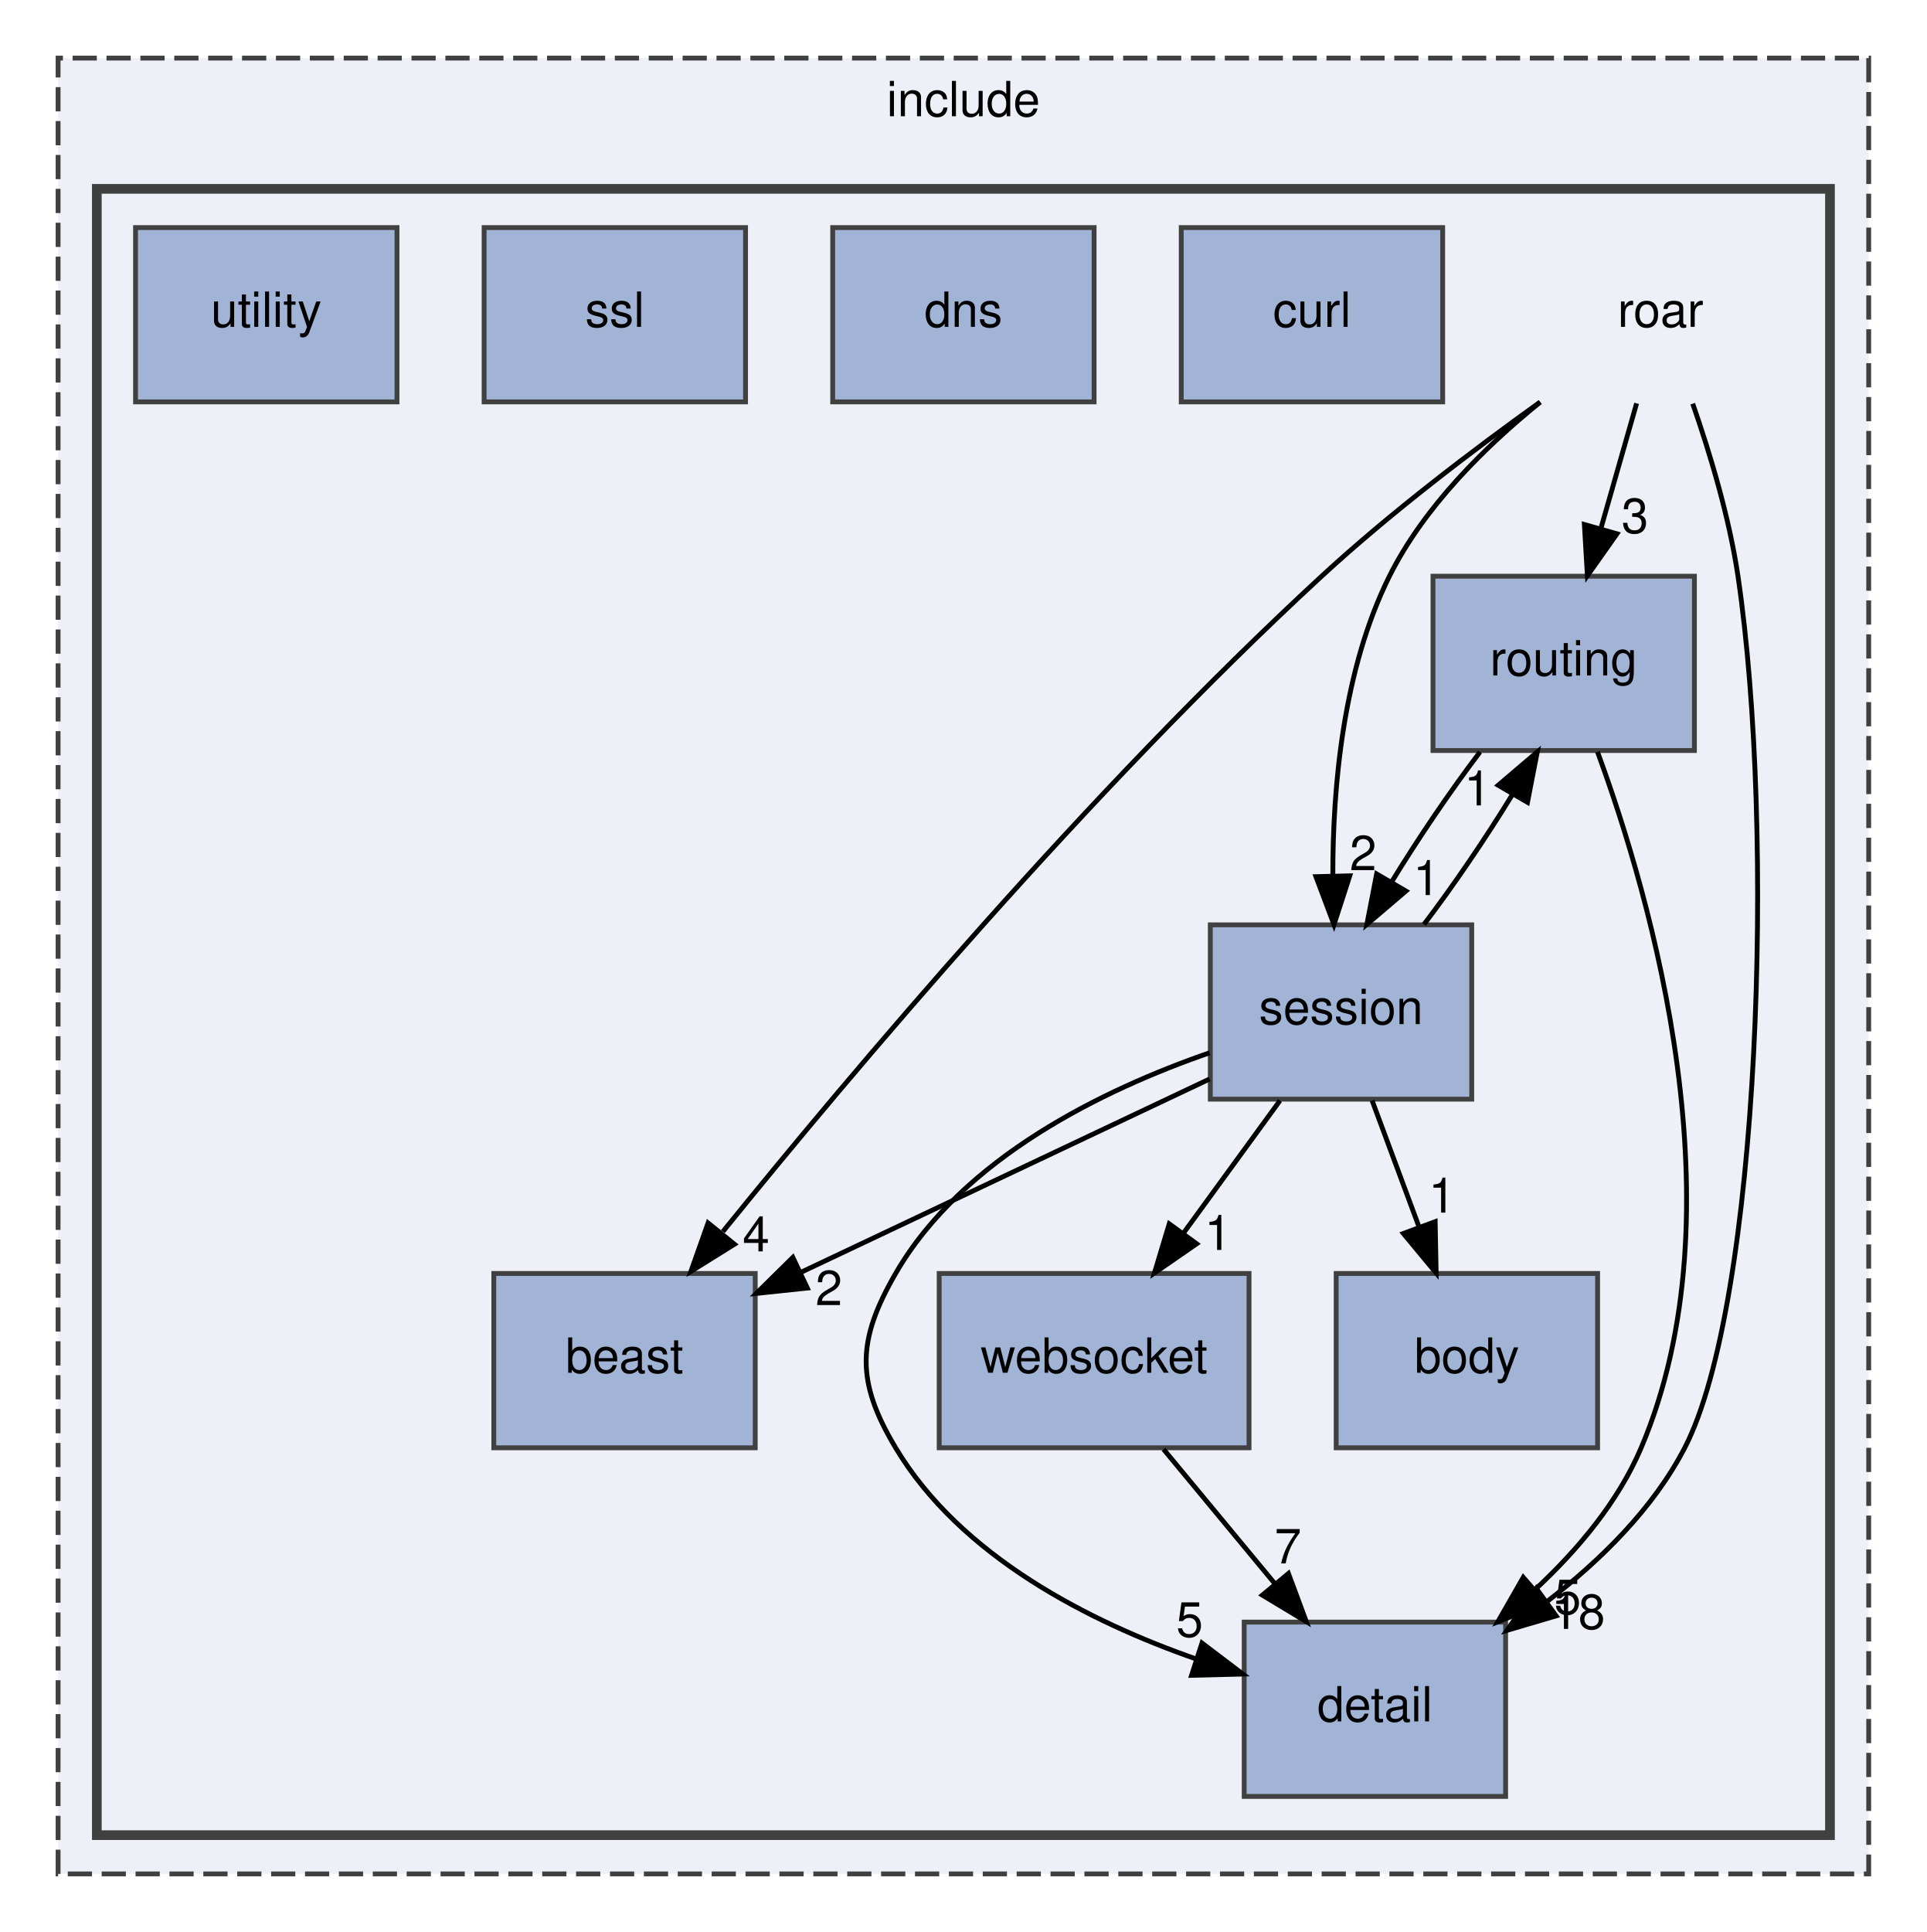
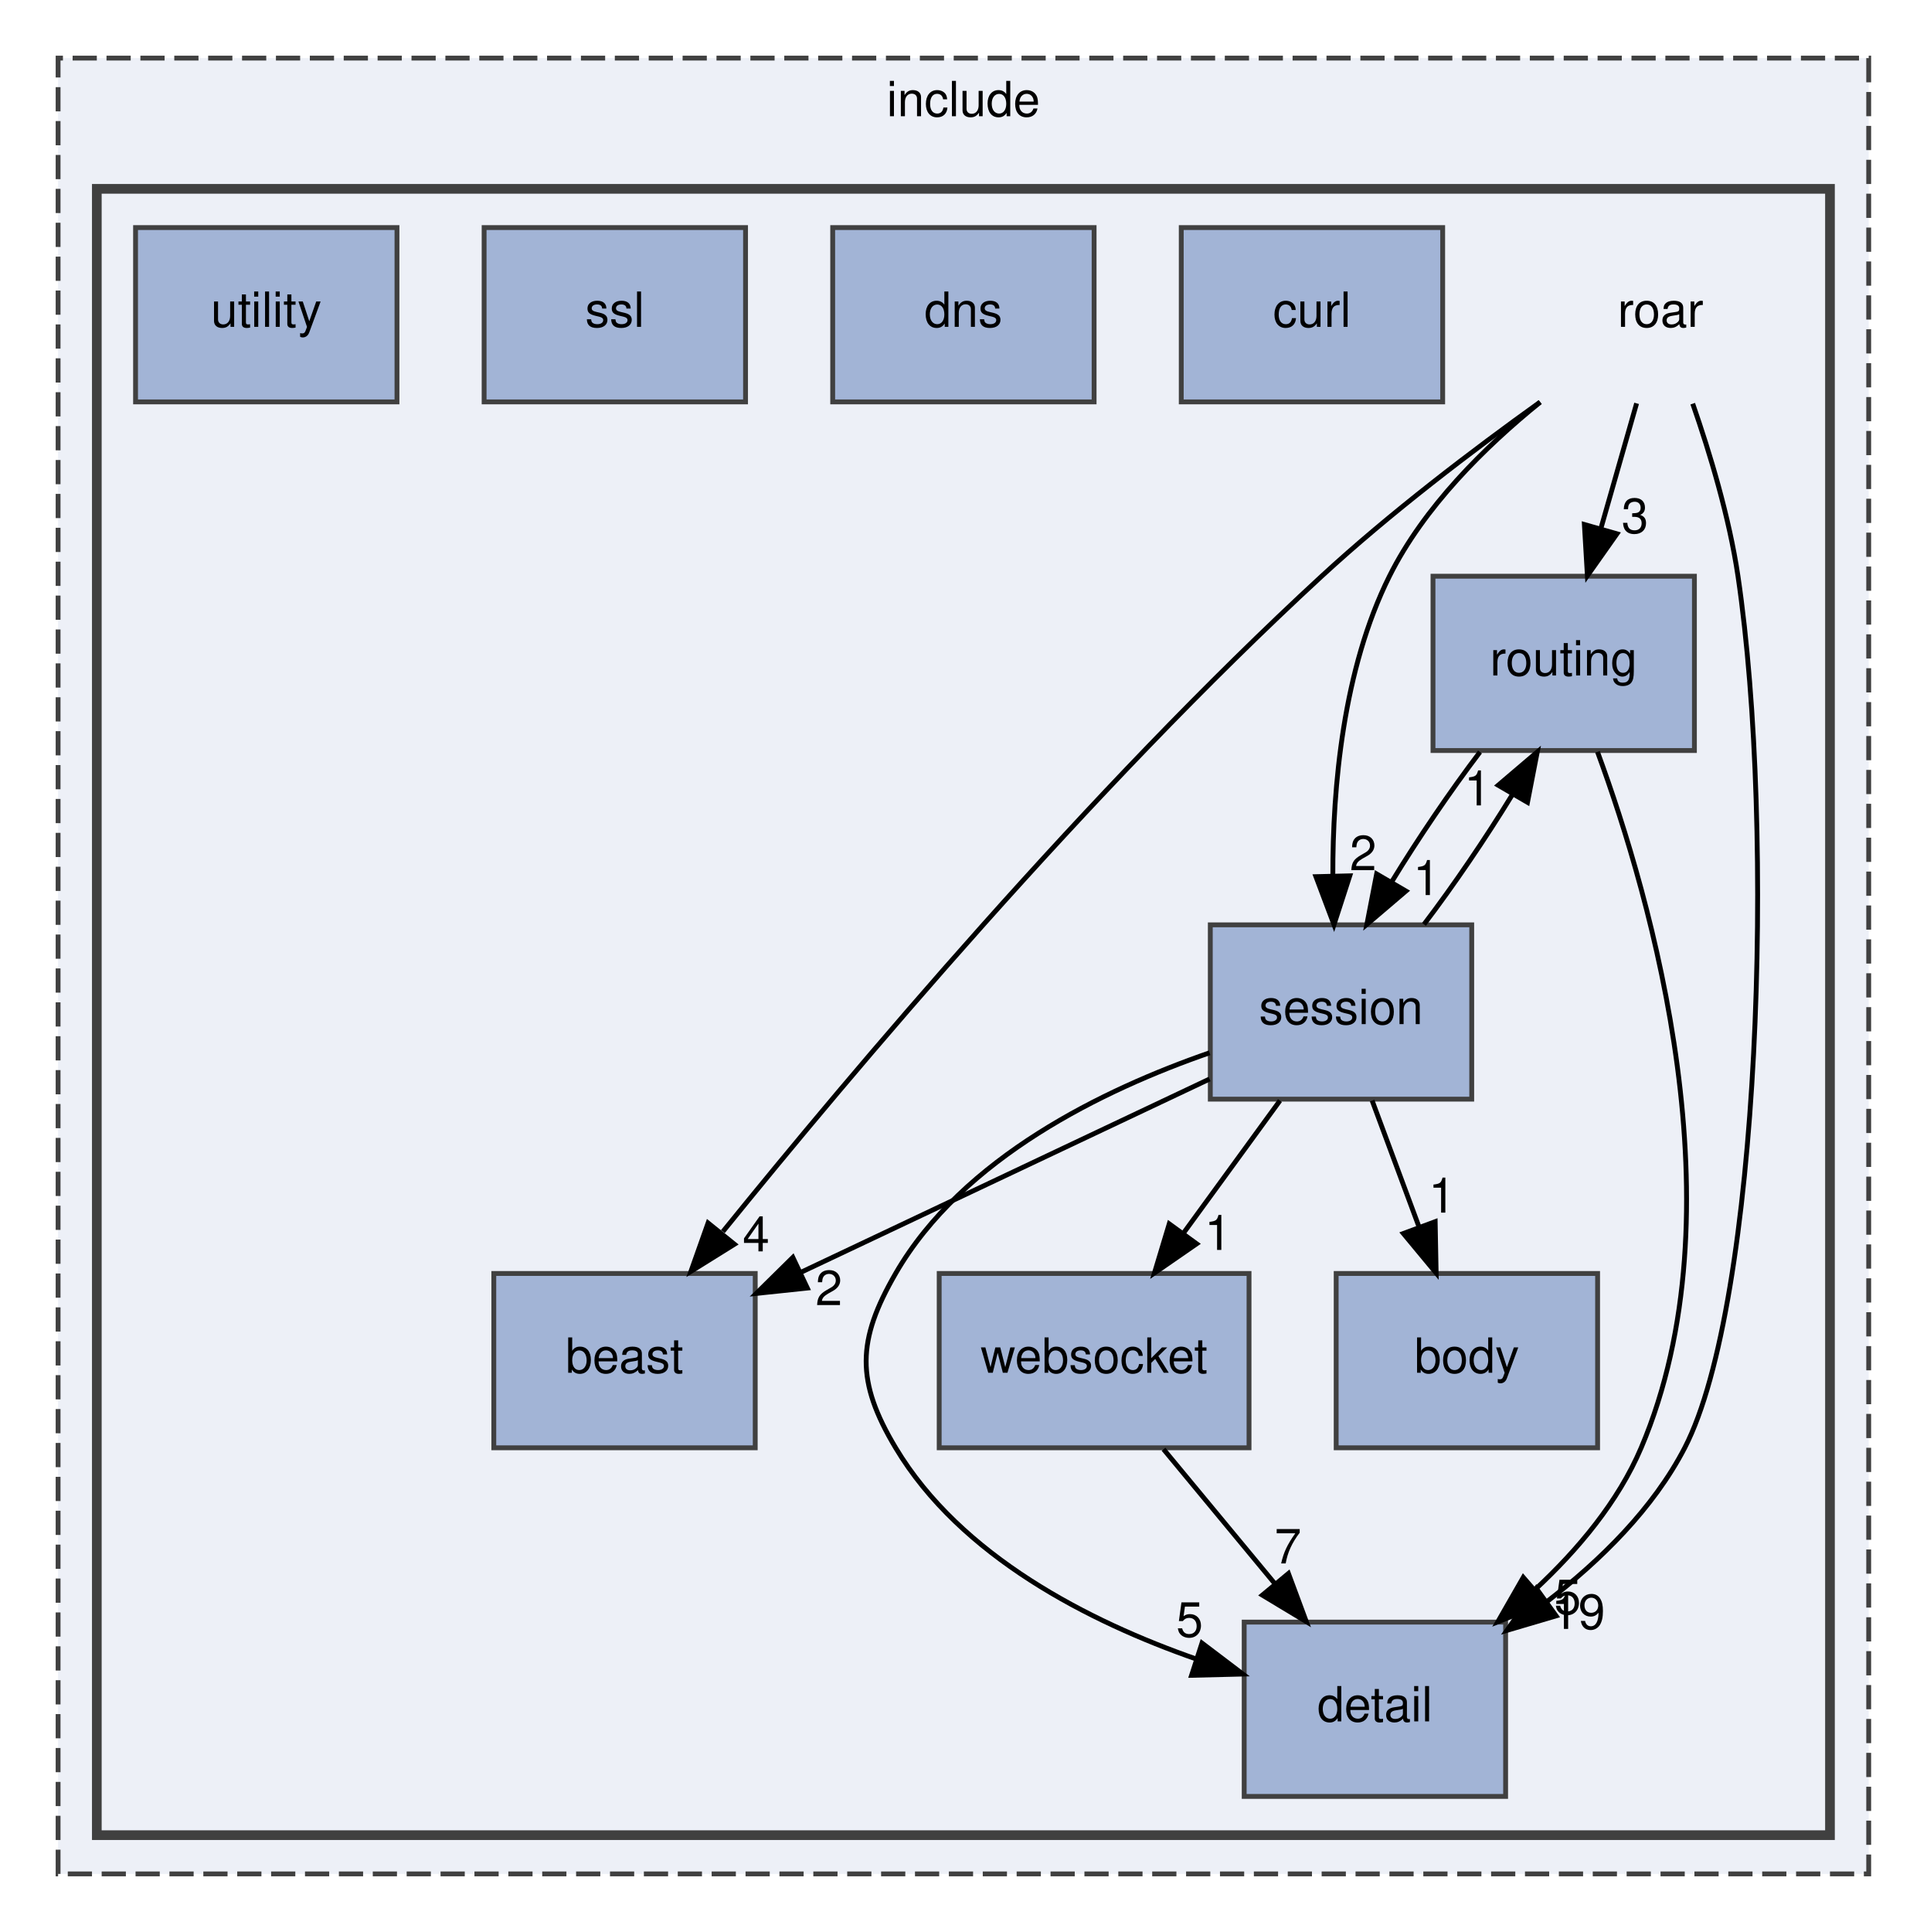
<svg xmlns="http://www.w3.org/2000/svg" xmlns:xlink="http://www.w3.org/1999/xlink" width="398pt" height="399pt" viewBox="0.00 0.00 398.00 399.00">
  <g id="graph0" class="graph" transform="scale(1 1) rotate(0) translate(4 395)">
    <g id="clust1" class="cluster">
      <g id="a_clust1">
        <a xlink:href="dir_d44c64559bbebec7f509842c48db8b23.html" target="_top" xlink:title="include">
          <polygon fill="#edf0f7" stroke="#404040" stroke-dasharray="5,2" points="8,-8 8,-383 382,-383 382,-8 8,-8" />
          <text text-anchor="middle" x="195" y="-371" font-family="Helvetica,sans-Serif" font-size="10.00">include</text>
        </a>
      </g>
    </g>
    <g id="clust2" class="cluster">
      <g id="a_clust2">
        <a xlink:href="dir_daaeaa3945e32d5e62f76785683556aa.html" target="_top">
          <polygon fill="#edf0f7" stroke="#404040" stroke-width="2" points="16,-16 16,-356 374,-356 374,-16 16,-16" />
        </a>
      </g>
    </g>
    <g id="node1" class="node">
      <text text-anchor="middle" x="339" y="-327.5" font-family="Helvetica,sans-Serif" font-size="10.00">roar</text>
    </g>
    <g id="node2" class="node">
      <g id="a_node2">
        <a xlink:href="dir_e93e12d4c222a7a03bd6da365bd8fe69.html" target="_top" xlink:title="beast">
          <polygon fill="#a2b4d6" stroke="#404040" points="152,-132 98,-132 98,-96 152,-96 152,-132" />
          <text text-anchor="middle" x="125" y="-111.5" font-family="Helvetica,sans-Serif" font-size="10.00">beast</text>
        </a>
      </g>
    </g>
    <g id="edge4" class="edge">
      <path fill="none" stroke="black" d="M314.11,-311.95C300.3,-302.06 283.12,-289.02 269,-276 221.15,-231.91 172.02,-173.63 145.32,-140.65" />
      <polygon fill="black" stroke="black" points="147.71,-138.04 138.72,-132.44 142.26,-142.43 147.71,-138.04" />
      <g id="a_edge4-headlabel">
-         <a xlink:href="dir_000015_000000.html" target="_top" xlink:title="4">
+         <a xlink:href="dir_000016_000001.html" target="_top" xlink:title="4">
          <text text-anchor="middle" x="152.18" y="-136.56" font-family="Helvetica,sans-Serif" font-size="10.00">4</text>
        </a>
      </g>
    </g>
    <g id="node5" class="node">
      <g id="a_node5">
        <a xlink:href="dir_e02e715d4fcc5b2d0cb247348a913617.html" target="_top" xlink:title="detail">
          <polygon fill="#a2b4d6" stroke="#404040" points="307,-60 253,-60 253,-24 307,-24 307,-60" />
          <text text-anchor="middle" x="280" y="-39.5" font-family="Helvetica,sans-Serif" font-size="10.00">detail</text>
        </a>
      </g>
    </g>
    <g id="edge3" class="edge">
      <path fill="none" stroke="black" d="M345.65,-311.63C349.2,-301.42 353.2,-288.17 355,-276 362.81,-223.09 359.45,-125.85 344,-96 337.5,-83.44 326.59,-72.73 315.61,-64.29" />
      <polygon fill="black" stroke="black" points="317.43,-61.29 307.27,-58.29 313.34,-66.97 317.43,-61.29" />
      <g id="a_edge3-headlabel">
-         <a xlink:href="dir_000015_000004.html" target="_top" xlink:title="18">
-           <text text-anchor="middle" x="322.01" y="-58.59" font-family="Helvetica,sans-Serif" font-size="10.00">18</text>
+         <a xlink:href="dir_000016_000005.html" target="_top" xlink:title="19">
+           <text text-anchor="middle" x="322.01" y="-58.59" font-family="Helvetica,sans-Serif" font-size="10.00">19</text>
        </a>
      </g>
    </g>
    <g id="node7" class="node">
      <g id="a_node7">
        <a xlink:href="dir_4790b02813e51e328ad8bf482bbe9ef8.html" target="_top" xlink:title="routing">
          <polygon fill="#a2b4d6" stroke="#404040" points="346,-276 292,-276 292,-240 346,-240 346,-276" />
          <text text-anchor="middle" x="319" y="-255.5" font-family="Helvetica,sans-Serif" font-size="10.00">routing</text>
        </a>
      </g>
    </g>
    <g id="edge1" class="edge">
      <path fill="none" stroke="black" d="M334.06,-311.7C331.83,-303.9 329.15,-294.51 326.67,-285.83" />
      <polygon fill="black" stroke="black" points="330,-284.76 323.89,-276.1 323.27,-286.68 330,-284.76" />
      <g id="a_edge1-headlabel">
-         <a xlink:href="dir_000015_000017.html" target="_top" xlink:title="3">
+         <a xlink:href="dir_000016_000018.html" target="_top" xlink:title="3">
          <text text-anchor="middle" x="333.72" y="-284.93" font-family="Helvetica,sans-Serif" font-size="10.00">3</text>
        </a>
      </g>
    </g>
    <g id="node8" class="node">
      <g id="a_node8">
        <a xlink:href="dir_d88aababb7453dae4e7ad4eaa68f8d89.html" target="_top" xlink:title="session">
          <polygon fill="#a2b4d6" stroke="#404040" points="300,-204 246,-204 246,-168 300,-168 300,-204" />
          <text text-anchor="middle" x="273" y="-183.5" font-family="Helvetica,sans-Serif" font-size="10.00">session</text>
        </a>
      </g>
    </g>
    <g id="edge2" class="edge">
      <path fill="none" stroke="black" d="M314.16,-311.96C302.71,-302.71 290.11,-290.26 283,-276 273.43,-256.81 271.27,-232.46 271.31,-214.08" />
      <polygon fill="black" stroke="black" points="274.81,-214.12 271.55,-204.04 267.82,-213.95 274.81,-214.12" />
      <g id="a_edge2-headlabel">
-         <a xlink:href="dir_000015_000020.html" target="_top" xlink:title="2">
+         <a xlink:href="dir_000016_000021.html" target="_top" xlink:title="2">
          <text text-anchor="middle" x="277.57" y="-215.28" font-family="Helvetica,sans-Serif" font-size="10.00">2</text>
        </a>
      </g>
    </g>
    <g id="node3" class="node">
      <g id="a_node3">
        <a xlink:href="dir_c2d6b0d02d698e272e826b62f298cd08.html" target="_top" xlink:title="body">
          <polygon fill="#a2b4d6" stroke="#404040" points="326,-132 272,-132 272,-96 326,-96 326,-132" />
          <text text-anchor="middle" x="299" y="-111.5" font-family="Helvetica,sans-Serif" font-size="10.00">body</text>
        </a>
      </g>
    </g>
    <g id="node4" class="node">
      <g id="a_node4">
        <a xlink:href="dir_1a70840b96b52bc8c4d2d046fb53d449.html" target="_top" xlink:title="curl">
          <polygon fill="#a2b4d6" stroke="#404040" points="294,-348 240,-348 240,-312 294,-312 294,-348" />
          <text text-anchor="middle" x="267" y="-327.5" font-family="Helvetica,sans-Serif" font-size="10.00">curl</text>
        </a>
      </g>
    </g>
    <g id="node6" class="node">
      <g id="a_node6">
        <a xlink:href="dir_1ed5d0bcd48127df2ae755160599afae.html" target="_top" xlink:title="dns">
          <polygon fill="#a2b4d6" stroke="#404040" points="222,-348 168,-348 168,-312 222,-312 222,-348" />
          <text text-anchor="middle" x="195" y="-327.5" font-family="Helvetica,sans-Serif" font-size="10.00">dns</text>
        </a>
      </g>
    </g>
    <g id="edge6" class="edge">
      <path fill="none" stroke="black" d="M325.98,-239.73C337.15,-209.33 355.77,-144.86 335,-96 330.27,-84.86 321.92,-74.93 313.13,-66.76" />
      <polygon fill="black" stroke="black" points="315.23,-63.95 305.38,-60.05 310.65,-69.24 315.23,-63.95" />
      <g id="a_edge6-headlabel">
-         <a xlink:href="dir_000017_000004.html" target="_top" xlink:title="5">
+         <a xlink:href="dir_000018_000005.html" target="_top" xlink:title="5">
          <text text-anchor="middle" x="319.81" y="-61.65" font-family="Helvetica,sans-Serif" font-size="10.00">5</text>
        </a>
      </g>
    </g>
    <g id="edge5" class="edge">
      <path fill="none" stroke="black" d="M301.71,-239.7C295.59,-231.64 288.97,-221.89 283.53,-212.98" />
      <polygon fill="black" stroke="black" points="286.41,-210.98 278.34,-204.1 280.36,-214.51 286.41,-210.98" />
      <g id="a_edge5-headlabel">
-         <a xlink:href="dir_000017_000020.html" target="_top" xlink:title="1">
+         <a xlink:href="dir_000018_000021.html" target="_top" xlink:title="1">
          <text text-anchor="middle" x="290.67" y="-210.15" font-family="Helvetica,sans-Serif" font-size="10.00">1</text>
        </a>
      </g>
    </g>
    <g id="edge11" class="edge">
      <path fill="none" stroke="black" d="M245.85,-172.16C222.15,-160.95 187.54,-144.58 161.42,-132.23" />
      <polygon fill="black" stroke="black" points="162.76,-128.99 152.22,-127.88 159.77,-135.32 162.76,-128.99" />
      <g id="a_edge11-headlabel">
-         <a xlink:href="dir_000020_000000.html" target="_top" xlink:title="2">
+         <a xlink:href="dir_000021_000001.html" target="_top" xlink:title="2">
          <text text-anchor="middle" x="167.22" y="-125.46" font-family="Helvetica,sans-Serif" font-size="10.00">2</text>
        </a>
      </g>
    </g>
    <g id="edge9" class="edge">
      <path fill="none" stroke="black" d="M279.43,-167.7C282.36,-159.81 285.89,-150.3 289.14,-141.55" />
      <polygon fill="black" stroke="black" points="292.45,-142.7 292.65,-132.1 285.88,-140.26 292.45,-142.7" />
      <g id="a_edge9-headlabel">
-         <a xlink:href="dir_000020_000001.html" target="_top" xlink:title="1">
+         <a xlink:href="dir_000021_000002.html" target="_top" xlink:title="1">
          <text text-anchor="middle" x="293.86" y="-144.56" font-family="Helvetica,sans-Serif" font-size="10.00">1</text>
        </a>
      </g>
    </g>
    <g id="edge10" class="edge">
      <path fill="none" stroke="black" d="M245.86,-177.58C224.04,-170.02 194.84,-155.94 181,-132 172.99,-118.15 172.78,-109.73 181,-96 194.44,-73.56 220.98,-60.09 243.2,-52.34" />
      <polygon fill="black" stroke="black" points="244.28,-55.67 252.72,-49.27 242.13,-49.01 244.28,-55.67" />
      <g id="a_edge10-headlabel">
-         <a xlink:href="dir_000020_000004.html" target="_top" xlink:title="5">
+         <a xlink:href="dir_000021_000005.html" target="_top" xlink:title="5">
          <text text-anchor="middle" x="241.73" y="-56.98" font-family="Helvetica,sans-Serif" font-size="10.00">5</text>
        </a>
      </g>
    </g>
    <g id="edge8" class="edge">
      <path fill="none" stroke="black" d="M290.14,-204.1C296.25,-212.13 302.87,-221.87 308.34,-230.8" />
      <polygon fill="black" stroke="black" points="305.47,-232.83 313.54,-239.7 311.52,-229.3 305.47,-232.83" />
      <g id="a_edge8-headlabel">
-         <a xlink:href="dir_000020_000017.html" target="_top" xlink:title="1">
+         <a xlink:href="dir_000021_000018.html" target="_top" xlink:title="1">
          <text text-anchor="middle" x="301.21" y="-228.66" font-family="Helvetica,sans-Serif" font-size="10.00">1</text>
        </a>
      </g>
    </g>
    <g id="node11" class="node">
      <g id="a_node11">
        <a xlink:href="dir_337f202b7d712bde93a6be99d38e30db.html" target="_top" xlink:title="websocket">
          <polygon fill="#a2b4d6" stroke="#404040" points="254,-132 190,-132 190,-96 254,-96 254,-132" />
          <text text-anchor="middle" x="222" y="-111.5" font-family="Helvetica,sans-Serif" font-size="10.00">websocket</text>
        </a>
      </g>
    </g>
    <g id="edge7" class="edge">
      <path fill="none" stroke="black" d="M260.39,-167.7C254.4,-159.47 247.12,-149.48 240.52,-140.42" />
      <polygon fill="black" stroke="black" points="243.18,-138.13 234.46,-132.1 237.52,-142.25 243.18,-138.13" />
      <g id="a_edge7-headlabel">
-         <a xlink:href="dir_000020_000034.html" target="_top" xlink:title="1">
+         <a xlink:href="dir_000021_000035.html" target="_top" xlink:title="1">
          <text text-anchor="middle" x="247.59" y="-136.86" font-family="Helvetica,sans-Serif" font-size="10.00">1</text>
        </a>
      </g>
    </g>
    <g id="node9" class="node">
      <g id="a_node9">
        <a xlink:href="dir_cb3039477d8a28e064409532d0242729.html" target="_top" xlink:title="ssl">
          <polygon fill="#a2b4d6" stroke="#404040" points="150,-348 96,-348 96,-312 150,-312 150,-348" />
          <text text-anchor="middle" x="123" y="-327.5" font-family="Helvetica,sans-Serif" font-size="10.00">ssl</text>
        </a>
      </g>
    </g>
    <g id="node10" class="node">
      <g id="a_node10">
        <a xlink:href="dir_96d4796c9f09c6dd3ff85e8b14cc922c.html" target="_top" xlink:title="utility">
          <polygon fill="#a2b4d6" stroke="#404040" points="78,-348 24,-348 24,-312 78,-312 78,-348" />
          <text text-anchor="middle" x="51" y="-327.5" font-family="Helvetica,sans-Serif" font-size="10.00">utility</text>
        </a>
      </g>
    </g>
    <g id="edge12" class="edge">
      <path fill="none" stroke="black" d="M236.34,-95.7C243.29,-87.3 251.77,-77.07 259.4,-67.86" />
      <polygon fill="black" stroke="black" points="262.14,-70.04 265.83,-60.1 256.75,-65.57 262.14,-70.04" />
      <g id="a_edge12-headlabel">
-         <a xlink:href="dir_000034_000004.html" target="_top" xlink:title="7">
+         <a xlink:href="dir_000035_000005.html" target="_top" xlink:title="7">
          <text text-anchor="middle" x="262.04" y="-72.12" font-family="Helvetica,sans-Serif" font-size="10.00">7</text>
        </a>
      </g>
    </g>
  </g>
</svg>
